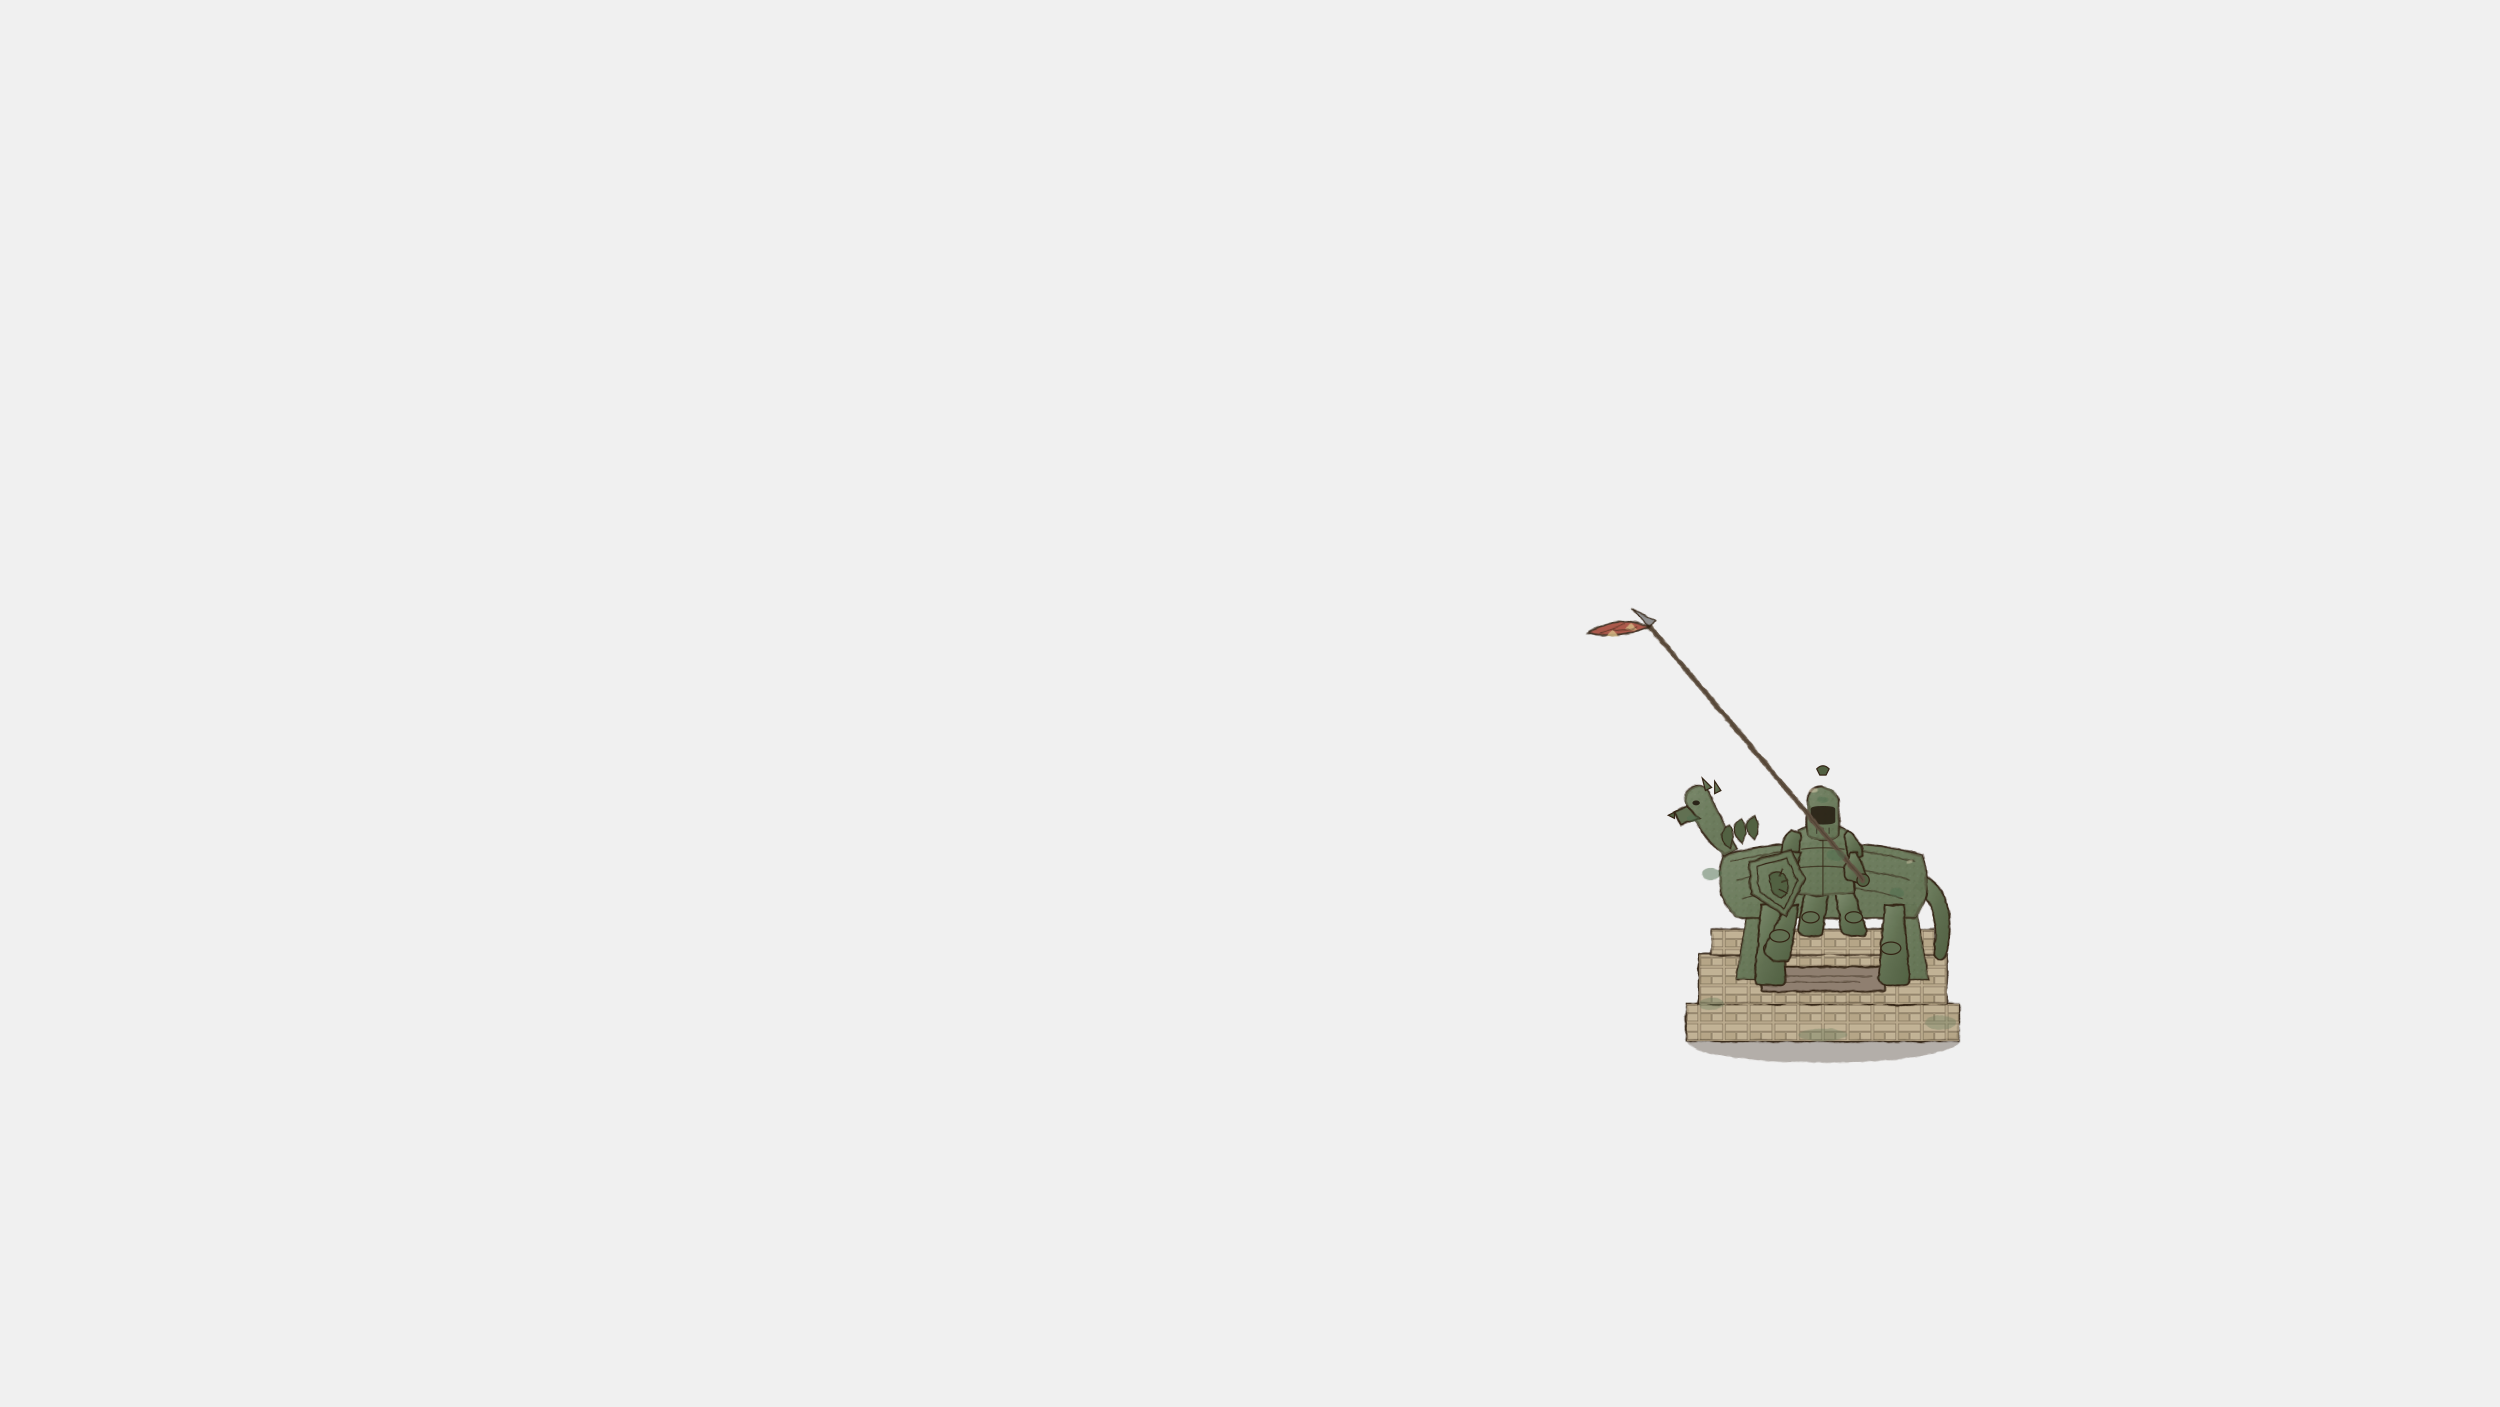
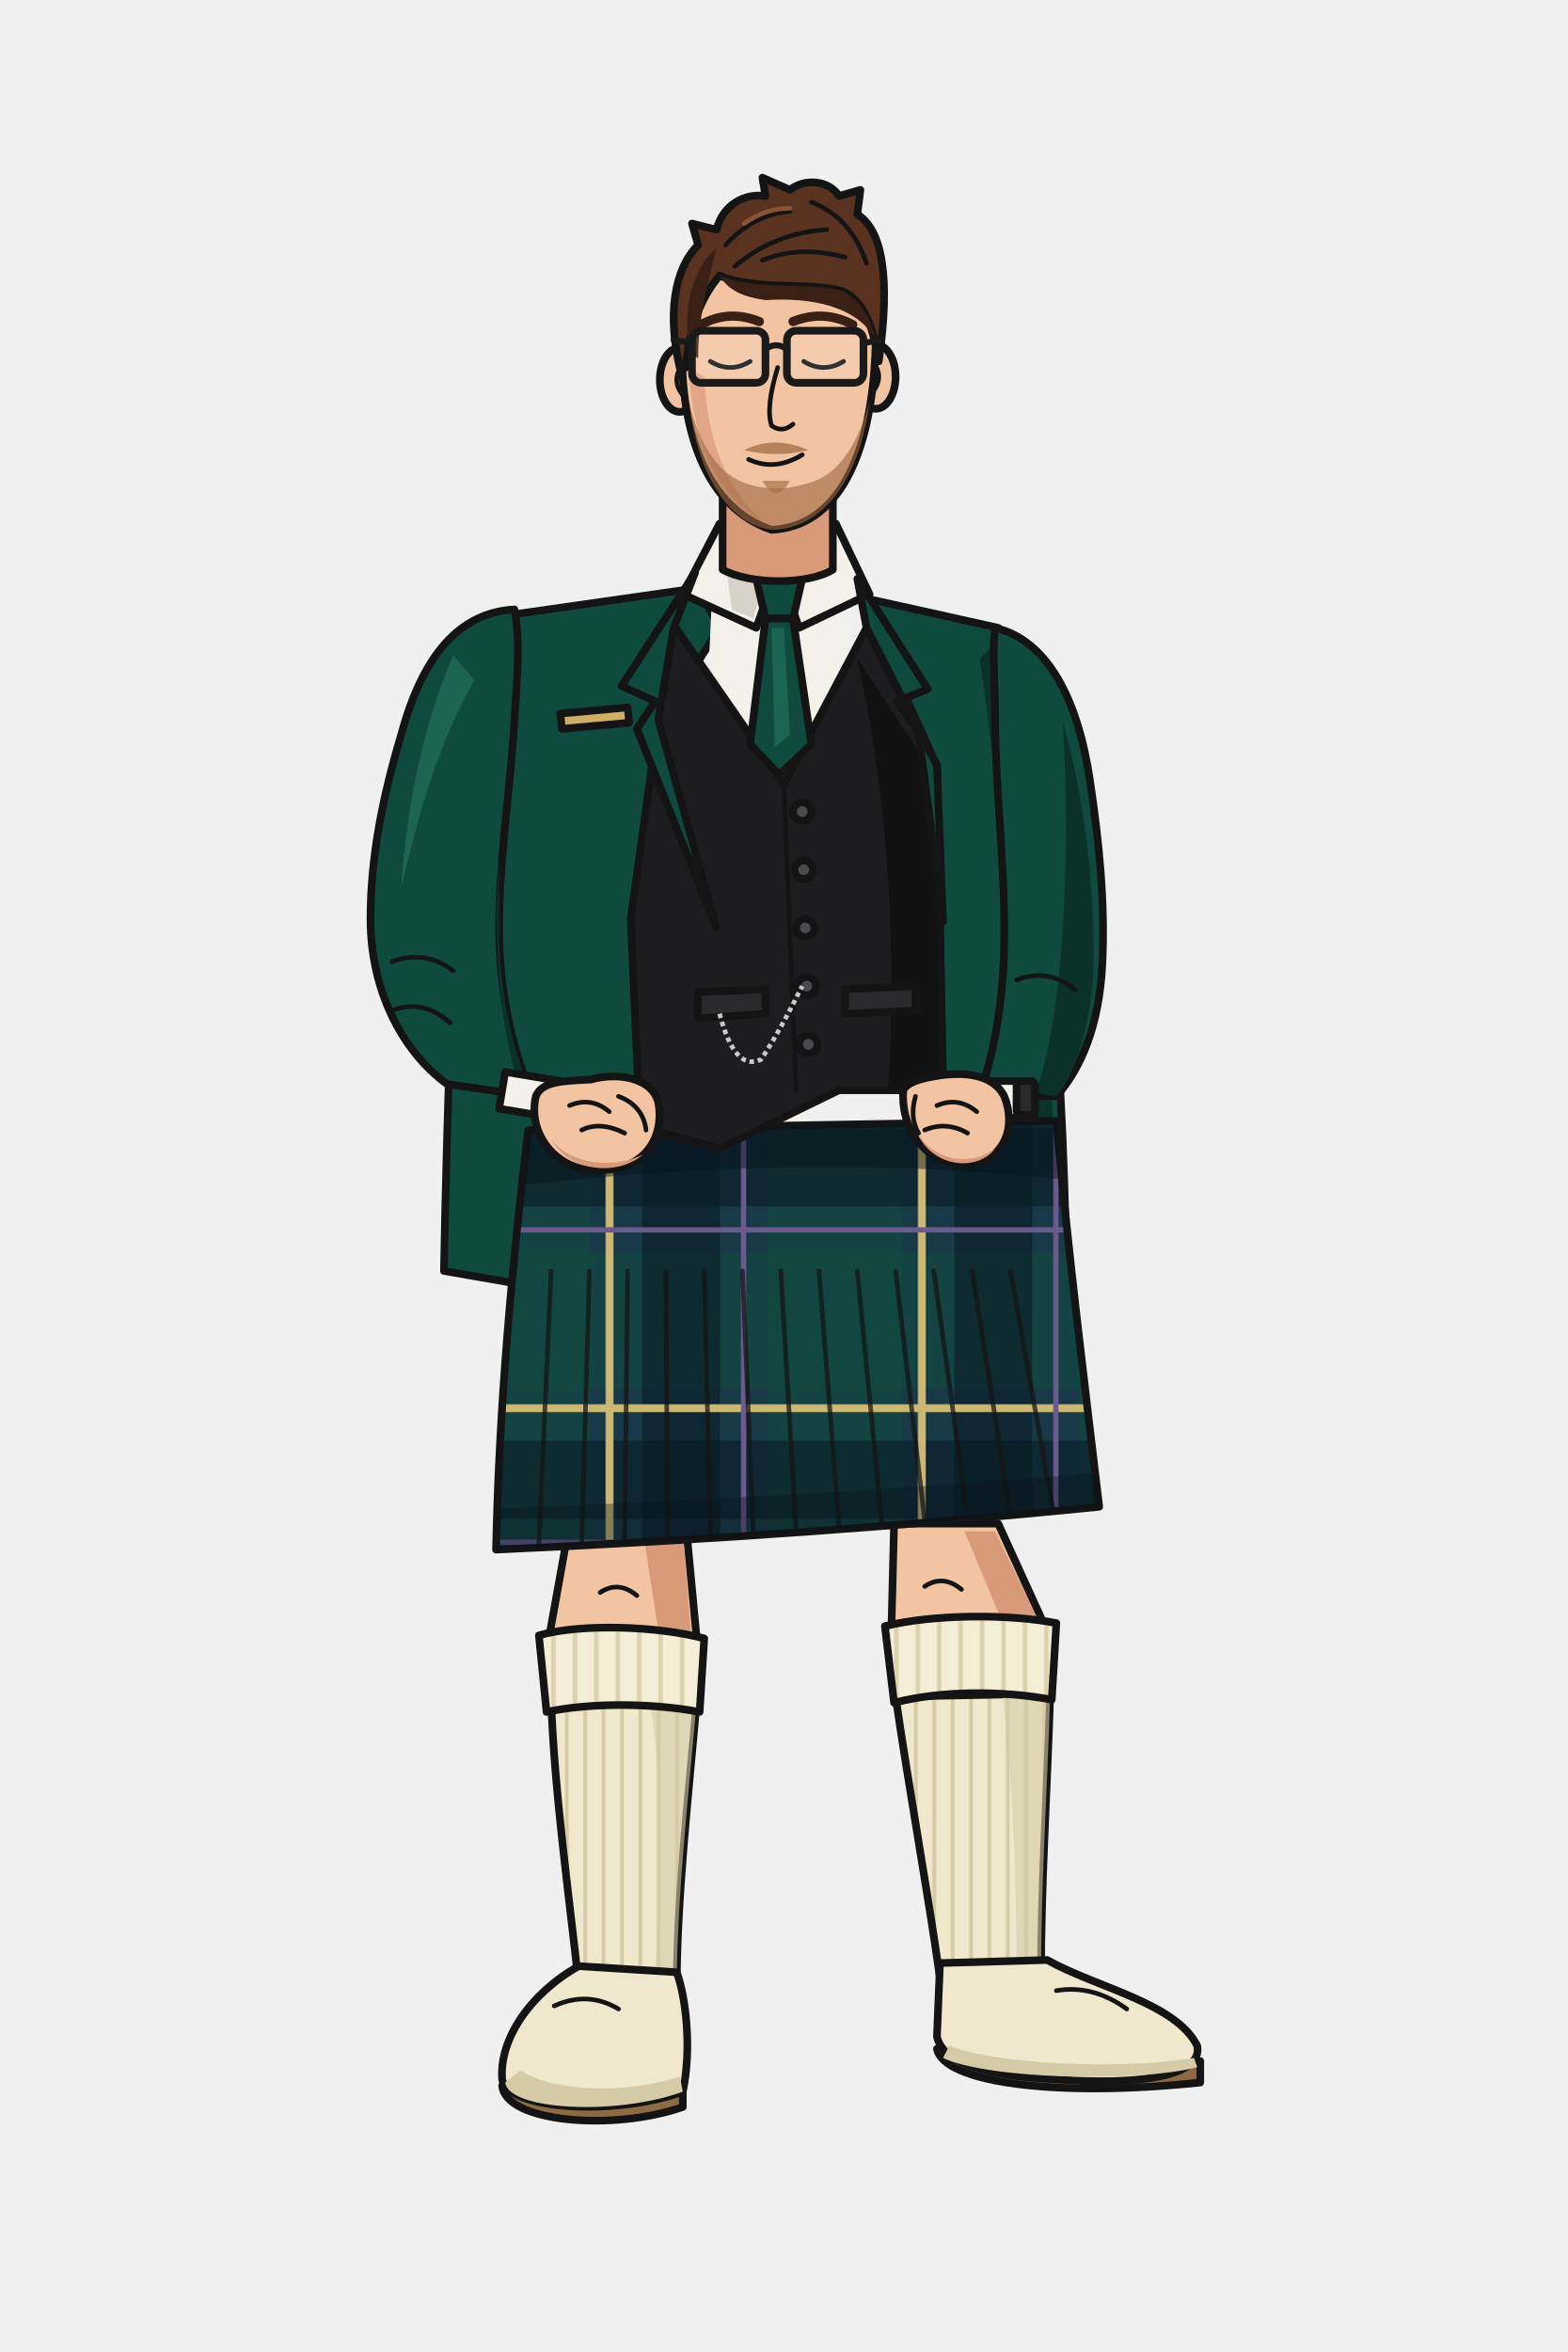
- <svg xmlns="http://www.w3.org/2000/svg" viewBox="0 0 3840 2160" width="3840" height="2160">
+ <svg xmlns="http://www.w3.org/2000/svg" viewBox="0 0 1024 1536" width="1024" height="1536">
  <defs>
-     <pattern id="bronzePatina" patternUnits="userSpaceOnUse" width="12" height="12">
-       <rect width="12" height="12" fill="#6a7a5a" />
-       <circle cx="4" cy="5" r="2" fill="#5a6a4a" opacity="0.6" />
-       <circle cx="9" cy="9" r="1.5" fill="#7a8a6a" opacity="0.5" />
-       <circle cx="2" cy="8" r="1" fill="#4a5a3a" opacity="0.4" />
+     <style>
+       .trait { stroke: #141414; stroke-width: 5; stroke-linejoin: round; stroke-linecap: round; }
+       .fin { stroke: #141414; stroke-width: 3; stroke-linecap: round; fill: none; }
+       .peau { fill: #f2c4a2; }
+       .peau-ombre { fill: #d99a7a; }
+       .veste { fill: #0f4a3e; }
+       .veste-ombre { fill: #0a3229; }
+       .veste-reflet { fill: #1c6453; }
+       .gilet { fill: #1d1d1f; }
+       .gilet-ombre { fill: #111112; }
+       .chemise { fill: #f4f1ea; }
+       .chemise-ombre { fill: #d6d2c8; }
+       .laine { fill: #efe8cc; }
+       .laine-ombre { fill: #d5cba6; }
+       .cuir { fill: #8e6a44; }
+       .cheveux { fill: #5a3220; }
+       .cheveux-ombre { fill: #3a2014; }
+     </style>
+     <pattern id="tartan" x="330" y="745" width="120" height="120" patternUnits="userSpaceOnUse" patternTransform="translate(-60,-40) scale(1.7)">
+       <rect width="120" height="120" fill="#183a48" />
+       <rect x="0" y="0" width="52" height="120" fill="#0f4a3e" opacity="0.6" />
+       <rect x="0" y="0" width="120" height="52" fill="#0f4a3e" opacity="0.6" />
+       <rect x="72" y="0" width="30" height="120" fill="#081820" opacity="0.55" />
+       <rect x="0" y="72" width="120" height="30" fill="#081820" opacity="0.55" />
+       <rect x="58" y="0" width="3" height="120" fill="#cdb873" />
+       <rect x="0" y="58" width="120" height="3" fill="#cdb873" />
+       <rect x="110" y="0" width="2" height="120" fill="#6b5a8e" />
+       <rect x="0" y="110" width="120" height="2" fill="#6b5a8e" />
    </pattern>
-     <pattern id="stoneTexture" patternUnits="userSpaceOnUse" width="40" height="30">
-       <rect width="40" height="30" fill="#b8a888" />
-       <rect x="2" y="2" width="36" height="12" fill="#c4b59a" stroke="#3a2a1a" stroke-width="1" opacity="0.6" />
-       <rect x="2" y="16" width="17" height="12" fill="#aa9a7a" stroke="#3a2a1a" stroke-width="1" opacity="0.6" />
-       <rect x="21" y="16" width="17" height="12" fill="#c4b59a" stroke="#3a2a1a" stroke-width="1" opacity="0.6" />
+     <pattern id="cotes" x="0" y="0" width="12" height="12" patternUnits="userSpaceOnUse">
+       <rect width="12" height="12" fill="#efe8cc" />
+       <rect x="9" width="2.5" height="12" fill="#d5cba6" />
    </pattern>
-     <linearGradient id="bronzeGrad" x1="0%" y1="0%" x2="100%" y2="100%">
-       <stop offset="0%" stop-color="#7a8a6a" />
-       <stop offset="50%" stop-color="#5a6a4a" />
-       <stop offset="100%" stop-color="#4a5a3a" />
-     </linearGradient>
-     <filter id="sketchyHeavy" x="-15%" y="-15%" width="130%" height="130%">
-       <feTurbulence type="fractalNoise" baseFrequency="0.03 0.04" numOctaves="4" seed="42" result="turb" />
-       <feDisplacementMap in="SourceGraphic" in2="turb" scale="8" xChannelSelector="R" yChannelSelector="G" />
-     </filter>
-     <filter id="sketchyMedium" x="-10%" y="-10%" width="120%" height="120%">
-       <feTurbulence type="fractalNoise" baseFrequency="0.05 0.07" numOctaves="3" seed="58" result="turb" />
-       <feDisplacementMap in="SourceGraphic" in2="turb" scale="5" xChannelSelector="R" yChannelSelector="G" />
-     </filter>
+     <pattern id="cotes-revers" x="0" y="0" width="14" height="14" patternUnits="userSpaceOnUse">
+       <rect width="14" height="14" fill="#f4eed6" />
+       <rect x="10" width="3" height="14" fill="#dcd2b0" />
+     </pattern>
  </defs>
-   <g id="statue-chevalier-equestre" transform="translate(2800, 1200) scale(0.95)" opacity="0.95">
-     <ellipse cx="0" cy="420" rx="220" ry="35" fill="#3a2a1a" opacity="0.35" filter="url(#sketchyMedium)" />
-     <g id="piédestal">
-       <rect x="-220" y="360" width="440" height="60" fill="#b8a888" stroke="#2a1a0a" stroke-width="4" filter="url(#sketchyHeavy)" opacity="0.95" />
-       <rect x="-220" y="360" width="440" height="60" fill="url(#stoneTexture)" opacity="0.8" />
-       <rect x="-200" y="280" width="400" height="80" fill="#b8a888" stroke="#2a1a0a" stroke-width="4" filter="url(#sketchyHeavy)" opacity="0.95" />
-       <rect x="-200" y="280" width="400" height="80" fill="url(#stoneTexture)" opacity="0.8" />
-       <rect x="-180" y="240" width="360" height="40" fill="#b8a888" stroke="#2a1a0a" stroke-width="4" filter="url(#sketchyHeavy)" opacity="0.95" />
-       <rect x="-180" y="240" width="360" height="40" fill="url(#stoneTexture)" opacity="0.8" />
-       <rect x="-100" y="300" width="200" height="40" rx="3" fill="#8a7a6a" stroke="#2a1a0a" stroke-width="3" filter="url(#sketchyMedium)" />
-       <g stroke="#3a2a1a" stroke-width="2" opacity="0.7" filter="url(#sketchyMedium)">
-         <line x1="-80" y1="315" x2="80" y2="315" />
-         <line x1="-60" y1="325" x2="60" y2="325" />
-       </g>
-       <g fill="#6a7a5a" opacity="0.4" filter="url(#sketchyMedium)">
-         <ellipse cx="-180" cy="360" rx="20" ry="10" />
-         <ellipse cx="190" cy="390" rx="25" ry="12" />
-         <ellipse cx="0" cy="410" rx="40" ry="10" />
-       </g>
-     </g>
-     <g id="cheval-bardé">
-       <path d="M 120,200 L 140,320 L 170,320 L 150,200 Z" fill="url(#bronzeGrad)" stroke="#2a1a0a" stroke-width="3" filter="url(#sketchyMedium)" />
-       <path d="M 120,200 L 140,320 L 170,320 L 150,200 Z" fill="url(#bronzePatina)" opacity="0.6" />
-       <path d="M -120,200 L -140,320 L -110,320 L -90,200 Z" fill="url(#bronzeGrad)" stroke="#2a1a0a" stroke-width="3" filter="url(#sketchyMedium)" />
-       <path d="M -120,200 L -140,320 L -110,320 L -90,200 Z" fill="url(#bronzePatina)" opacity="0.6" />
-       <path d="M 160,150 Q 220,180 200,280 Q 190,300 180,280 Q 190,200 150,170 Z" fill="url(#bronzeGrad)" stroke="#2a1a0a" stroke-width="3" filter="url(#sketchyMedium)" />
-       <path d="M -160,120 Q 0,80 160,120 Q 180,180 150,220 L -140,220 Q -180,180 -160,120 Z" fill="url(#bronzeGrad)" stroke="#2a1a0a" stroke-width="4" filter="url(#sketchyHeavy)" opacity="0.95" />
-       <path d="M -160,120 Q 0,80 160,120 Q 180,180 150,220 L -140,220 Q -180,180 -160,120 Z" fill="url(#bronzePatina)" opacity="0.6" />
-       <g stroke="#2a1a0a" stroke-width="2" opacity="0.7" fill="none" filter="url(#sketchyMedium)">
-         <path d="M -150,130 Q 0,90 150,130" />
-         <path d="M -140,160 Q 0,120 140,160" />
-         <path d="M -130,190 Q 0,150 130,190" />
-         <line x1="-50" y1="100" x2="-50" y2="220" />
-         <line x1="50" y1="100" x2="50" y2="220" />
-       </g>
-       <path d="M -160,120 Q -200,80 -220,40 Q -230,20 -210,10 Q -190,0 -180,30 Q -160,70 -140,110 Z" fill="url(#bronzeGrad)" stroke="#2a1a0a" stroke-width="4" filter="url(#sketchyHeavy)" opacity="0.95" />
-       <path d="M -160,120 Q -200,80 -220,40 Q -230,20 -210,10 Q -190,0 -180,30 Q -160,70 -140,110 Z" fill="url(#bronzePatina)" opacity="0.6" />
-       <path d="M -220,40 L -240,50 L -230,70 L -200,60 Z" fill="#5a6a4a" stroke="#2a1a0a" stroke-width="3" filter="url(#sketchyMedium)" />
-       <path d="M -240,50 L -250,55 L -240,60 Z" fill="#4a5a3a" stroke="#2a1a0a" stroke-width="2" />
-       <ellipse cx="-205" cy="35" rx="6" ry="4" fill="#1a0f05" opacity="0.9" />
-       <path d="M -190,15 L -195,-5 L -180,10 Z" fill="url(#bronzeGrad)" stroke="#2a1a0a" stroke-width="2" />
-       <path d="M -175,20 L -175,0 L -165,15 Z" fill="url(#bronzeGrad)" stroke="#2a1a0a" stroke-width="2" />
-       <path d="M -100,200 L -110,320 Q -110,330 -90,330 L -70,330 Q -60,330 -60,320 L -70,200 Z" fill="url(#bronzeGrad)" stroke="#2a1a0a" stroke-width="3" filter="url(#sketchyMedium)" />
-       <ellipse cx="-80" cy="270" rx="16" ry="10" fill="#5a6a4a" stroke="#2a1a0a" stroke-width="2" />
-       <path d="M -60,200 L -90,260 Q -100,280 -80,290 L -60,290 Q -50,290 -50,270 L -40,200 Z" fill="url(#bronzeGrad)" stroke="#2a1a0a" stroke-width="3" filter="url(#sketchyMedium)" />
-       <ellipse cx="-70" cy="250" rx="16" ry="10" fill="#5a6a4a" stroke="#2a1a0a" stroke-width="2" />
-       <path d="M 100,200 L 90,320 Q 90,330 110,330 L 130,330 Q 140,330 140,320 L 130,200 Z" fill="url(#bronzeGrad)" stroke="#2a1a0a" stroke-width="3" filter="url(#sketchyMedium)" />
-       <ellipse cx="110" cy="270" rx="16" ry="10" fill="#5a6a4a" stroke="#2a1a0a" stroke-width="2" />
-       <g fill="#4a5a3a" stroke="#2a1a0a" stroke-width="2" filter="url(#sketchyMedium)">
-         <path d="M -160,100 Q -170,80 -150,70 Q -140,90 -150,110 Z" />
-         <path d="M -140,90 Q -150,70 -130,60 Q -120,80 -130,100 Z" />
-         <path d="M -120,85 Q -130,65 -110,55 Q -100,75 -110,95 Z" />
-       </g>
-     </g>
-     <g id="chevalier">
-       <path d="M -30,180 L -40,240 Q -40,250 -20,250 L -10,250 Q 0,250 0,240 L 10,180 Z" fill="url(#bronzeGrad)" stroke="#2a1a0a" stroke-width="3" filter="url(#sketchyMedium)" />
-       <path d="M 20,180 L 30,240 Q 30,250 50,250 L 60,250 Q 70,250 70,240 L 50,180 Z" fill="url(#bronzeGrad)" stroke="#2a1a0a" stroke-width="3" filter="url(#sketchyMedium)" />
-       <ellipse cx="-20" cy="220" rx="14" ry="9" fill="#5a6a4a" stroke="#2a1a0a" stroke-width="2" />
-       <ellipse cx="50" cy="220" rx="14" ry="9" fill="#5a6a4a" stroke="#2a1a0a" stroke-width="2" />
-       <path d="M -40,80 Q 0,60 40,80 L 50,180 Q 0,190 -50,180 Z" fill="url(#bronzeGrad)" stroke="#2a1a0a" stroke-width="4" filter="url(#sketchyHeavy)" opacity="0.95" />
-       <path d="M -40,80 Q 0,60 40,80 L 50,180 Q 0,190 -50,180 Z" fill="url(#bronzePatina)" opacity="0.6" />
-       <line x1="0" y1="75" x2="0" y2="185" stroke="#2a1a0a" stroke-width="2" opacity="0.7" />
-       <path d="M -35,110 Q 0,105 35,110" fill="none" stroke="#2a1a0a" stroke-width="2" opacity="0.7" />
-       <path d="M -40,140 Q 0,135 40,140" fill="none" stroke="#2a1a0a" stroke-width="2" opacity="0.7" />
-       <path d="M -50,80 Q -70,90 -65,120 Q -50,130 -40,120 L -35,85 Z" fill="url(#bronzeGrad)" stroke="#2a1a0a" stroke-width="3" filter="url(#sketchyMedium)" />
-       <path d="M 40,80 Q 60,90 65,120 Q 50,130 40,120 L 35,85 Z" fill="url(#bronzeGrad)" stroke="#2a1a0a" stroke-width="3" filter="url(#sketchyMedium)" />
-       <path d="M -60,115 L -80,160 Q -85,170 -70,175 L -50,170 Q -40,165 -45,150 L -35,115 Z" fill="url(#bronzeGrad)" stroke="#2a1a0a" stroke-width="3" filter="url(#sketchyMedium)" />
-       <path d="M 55,115 L 70,150 Q 75,160 60,165 L 40,160 Q 30,155 35,140 L 45,115 Z" fill="url(#bronzeGrad)" stroke="#2a1a0a" stroke-width="3" filter="url(#sketchyMedium)" />
-       <circle cx="65" cy="160" r="10" fill="#4a5a3a" stroke="#2a1a0a" stroke-width="2" />
-       <path d="M -25,85 L -25,40 Q -25,10 0,10 Q 25,10 25,40 L 25,85 Q 25,95 0,95 Q -25,95 -25,85 Z" fill="url(#bronzeGrad)" stroke="#2a1a0a" stroke-width="4" filter="url(#sketchyHeavy)" opacity="0.95" />
-       <path d="M -25,85 L -25,40 Q -25,10 0,10 Q 25,10 25,40 L 25,85 Q 25,95 0,95 Q -25,95 -25,85 Z" fill="url(#bronzePatina)" opacity="0.6" />
-       <path d="M -20,45 L -20,65 Q -20,70 0,70 Q 20,70 20,65 L 20,45 Q 20,40 0,40 Q -20,40 -20,45 Z" fill="#1a0f05" opacity="0.85" />
-       <g stroke="#1a0f05" stroke-width="1.5" opacity="0.7">
-         <line x1="-10" y1="75" x2="-10" y2="85" />
-         <line x1="0" y1="75" x2="0" y2="85" />
-         <line x1="10" y1="75" x2="10" y2="85" />
-       </g>
-       <path d="M 0,10 Q 0,-15 0,-25" fill="none" stroke="#2a1a0a" stroke-width="3" filter="url(#sketchyMedium)" />
-       <path d="M -10,-20 Q 0,-30 10,-20 L 5,-10 L -5,-10 Z" fill="#4a5a3a" stroke="#2a1a0a" stroke-width="2" />
-       <g id="bouclier" transform="translate(-75, 160) rotate(-15)" filter="url(#sketchyMedium)">
-         <path d="M -35,-40 L 35,-40 L 45,10 L 0,60 L -45,10 Z" fill="url(#bronzeGrad)" stroke="#2a1a0a" stroke-width="4" />
-         <path d="M -35,-40 L 35,-40 L 45,10 L 0,60 L -45,10 Z" fill="url(#bronzePatina)" opacity="0.5" />
-         <path d="M -25,-30 L 25,-30 L 32,10 L 0,48 L -32,10 Z" fill="none" stroke="#2a1a0a" stroke-width="2" />
-         <path d="M -10,-10 Q 10,-20 15,0 Q 20,20 0,30 Q -15,20 -10,0 Z" fill="#4a5a3a" stroke="#2a1a0a" stroke-width="2" />
-         <path d="M 5,-5 L 15,-15 M 5,5 L 15,5 M 0,15 L 10,25" stroke="#2a1a0a" stroke-width="2" fill="none" />
-       </g>
-     </g>
-     <g id="lance-fanion" filter="url(#sketchyMedium)">
-       <line x1="65" y1="160" x2="-280" y2="-250" stroke="#5a4a3a" stroke-width="8" stroke-linecap="round" />
-       <line x1="65" y1="160" x2="-280" y2="-250" stroke="#3a2a1a" stroke-width="2" opacity="0.5" />
-       <path d="M -280,-250 L -310,-280 L -270,-260 Z" fill="#8a8a8a" stroke="#2a1a0a" stroke-width="2" />
-       <path d="M -280,-250 Q -330,-270 -380,-240 Q -330,-230 -280,-250 Z" fill="#a04030" stroke="#2a1a0a" stroke-width="3" opacity="0.9" />
-       <path d="M -310,-255 L -300,-245 L -320,-245 Z" fill="#d4ba82" opacity="0.8" />
-       <path d="M -340,-245 L -330,-235 L -350,-235 Z" fill="#d4ba82" opacity="0.8" />
-       <path d="M -300,-250 Q -320,-240 -340,-245" fill="none" stroke="#2a1a0a" stroke-width="1.5" opacity="0.6" />
-       <path d="M -320,-255 Q -340,-245 -360,-240" fill="none" stroke="#2a1a0a" stroke-width="1.5" opacity="0.6" />
-     </g>
-     <g fill="#4a6a4a" opacity="0.5" filter="url(#sketchyMedium)">
-       <ellipse cx="-180" cy="150" rx="15" ry="10" />
-       <ellipse cx="120" cy="180" rx="12" ry="8" />
-       <ellipse cx="-210" cy="60" rx="10" ry="6" />
-       <ellipse cx="20" cy="120" rx="14" ry="9" />
-       <ellipse cx="0" cy="30" rx="8" ry="5" />
-     </g>
-     <ellipse cx="-15" cy="15" rx="8" ry="4" fill="#e4d4b4" opacity="0.5" filter="url(#sketchyMedium)" />
-     <ellipse cx="140" cy="130" rx="6" ry="3" fill="#e4d4b4" opacity="0.4" filter="url(#sketchyMedium)" />
+   <path class="trait peau" d="M 372,995 L 448,995 L 456,1080 L 356,1084 Z" />
+   <path class="trait peau" d="M 584,995 L 652,995 L 688,1074 L 582,1074 Z" />
+   <path class="peau-ombre" d="M 420,1000 L 446,1000 L 452,1076 L 432,1078 Z" />
+   <path class="peau-ombre" d="M 630,1000 L 650,1000 L 684,1070 L 660,1072 Z" />
+   <path class="fin" d="M 392,1040 Q 404,1032 416,1042 M 604,1036 Q 616,1028 628,1038" />
+   <path class="trait" fill="url(#cotes)" d="M 360,1110 C 362,1170 372,1240 378,1296 L 442,1300 C 442,1240 450,1170 455,1112 Z" />
+   <path class="laine-ombre" opacity="0.6" d="M 425,1114 L 455,1112 C 450,1170 442,1240 442,1300 L 428,1298 C 430,1230 434,1170 425,1114 Z" />
+   <path class="trait" fill="url(#cotes-revers)" d="M 352,1068 C 380,1060 430,1062 460,1070 L 457,1118 C 425,1112 385,1112 357,1118 Z" />
+   <path class="trait" fill="url(#cotes)" d="M 585,1108 C 594,1170 606,1235 614,1292 L 680,1290 C 680,1230 684,1170 686,1106 Z" />
+   <path class="laine-ombre" opacity="0.6" d="M 655,1108 L 686,1106 C 684,1170 680,1230 680,1290 L 664,1290 C 664,1230 662,1170 655,1108 Z" />
+   <path class="trait" fill="url(#cotes-revers)" d="M 578,1062 C 610,1054 660,1054 690,1060 L 687,1110 C 655,1104 615,1104 584,1112 Z" />
+   <path class="trait cuir" d="M 328,1362 C 330,1386 400,1392 446,1376 L 446,1362 Z" />
+   <path class="trait laine" d="M 378,1284 C 346,1302 326,1332 328,1358 C 332,1378 402,1382 446,1366 C 452,1338 448,1304 442,1288 Z" />
+   <path class="laine-ombre" d="M 340,1352 C 360,1366 410,1368 444,1356 L 446,1366 C 402,1382 332,1378 330,1360 Z" />
+   <path class="fin" d="M 362,1310 Q 384,1300 404,1312" />
+   <path class="trait cuir" d="M 612,1338 C 616,1360 690,1370 784,1360 L 784,1346 Z" />
+   <path class="trait laine" d="M 614,1282 L 684,1280 C 716,1298 768,1308 782,1336 C 786,1356 744,1362 690,1358 C 646,1356 616,1348 612,1330 Z" />
+   <path class="laine-ombre" d="M 620,1336 C 650,1348 730,1352 780,1344 L 782,1350 C 744,1360 646,1358 616,1344 Z" />
+   <path class="fin" d="M 690,1300 Q 714,1296 736,1312" />
+   <path class="trait veste" d="M 330,402 L 456,384 L 470,410 L 432,470 L 414,620 L 420,742 L 336,838 L 290,830 C 292,720 296,620 300,540 Z" />
+   <path class="trait veste" d="M 562,390 L 652,410 C 678,520 692,640 696,800 L 640,782 L 616,714 L 612,500 Z" />
+   <path class="veste-ombre" d="M 650,420 C 672,520 686,640 690,792 L 668,786 C 664,660 656,540 640,430 Z" />
+   <path class="trait" fill="url(#tartan)" d="M 345,738 L 690,732 C 698,820 708,900 718,984 C 600,996 460,1006 324,1012 C 326,920 334,830 345,738 Z" />
+   <g class="fin" stroke-width="2.5" opacity="0.75">
+     <path d="M 360,830 L 352,1008 M 385,830 L 380,1007 M 410,830 L 408,1005 M 435,830 L 436,1004 M 460,830 L 464,1002" />
+     <path d="M 485,830 L 492,1000 M 510,830 L 520,999 M 535,830 L 548,997 M 560,830 L 576,995 M 585,830 L 604,993" />
+     <path d="M 610,830 L 632,991 M 635,830 L 660,989 M 660,830 L 688,987" />
  </g>
+   <path fill="#06121a" opacity="0.45" d="M 345,738 L 690,732 L 692,770 C 580,758 460,760 343,774 Z" />
+   <path fill="#06121a" opacity="0.35" d="M 326,985 C 460,980 600,972 716,962 L 718,984 C 600,996 460,1006 324,1012 Z" />
+   <path class="chemise" d="M 466,368 L 550,368 L 556,500 L 460,500 Z" />
+   <path class="trait gilet" d="M 440,408 L 512,512 L 566,410 L 612,500 L 616,712 L 548,712 L 470,750 L 418,736 L 412,600 L 430,470 Z" />
+   <path class="gilet-ombre" d="M 560,430 L 610,506 L 614,710 L 580,712 C 586,620 580,520 560,430 Z" />
+   <path class="fin" stroke="#444" d="M 512,512 L 520,712" />
+   <g class="trait" stroke-width="2" fill="#4a4a4e">
+     <circle cx="524" cy="530" r="6" />
+     <circle cx="525" cy="568" r="6" />
+     <circle cx="526" cy="606" r="6" />
+     <circle cx="527" cy="644" r="6" />
+     <circle cx="528" cy="682" r="6" />
+   </g>
+   <path class="trait" stroke-width="3" fill="#2a2a2c" d="M 456,648 L 500,646 L 500,662 L 456,665 Z" />
+   <path class="trait" stroke-width="3" fill="#2a2a2c" d="M 552,646 L 598,644 L 598,660 L 552,662 Z" />
+   <path d="M 470,662 Q 480,700 497,692 Q 508,676 524,644" fill="none" stroke="#c9c9cc" stroke-width="3" stroke-dasharray="3 2.5" />
+   <path class="trait chemise" d="M 470,342 L 446,388 L 494,410 L 506,376 Z" />
+   <path class="trait chemise" d="M 546,342 L 568,388 L 522,410 L 510,376 Z" />
+   <path class="chemise-ombre" d="M 472,350 L 500,378 L 492,404 L 478,398 Z" />
+   <path class="trait veste" d="M 494,378 L 524,378 L 518,404 L 500,404 Z" />
+   <path class="trait veste" d="M 500,404 L 518,404 L 530,486 L 509,506 L 490,486 Z" />
+   <path class="veste-reflet" d="M 504,410 L 512,410 L 516,480 L 506,488 Z" />
+   <path class="trait veste" d="M 454,374 L 406,448 L 428,458 L 416,476 L 468,606 L 430,470 L 440,410 Z" />
+   <path class="trait veste" d="M 560,378 L 606,450 L 586,458 L 600,478 L 616,602 L 612,500 L 566,410 Z" />
+   <path class="trait" stroke-width="3" fill="#cfae66" d="M 366,466 L 410,462 L 411,472 L 367,476 Z" />
+   <path class="trait veste" d="M 336,398 C 300,400 276,428 262,480 C 250,520 242,560 242,600 C 242,646 262,686 292,708 L 348,716 C 336,690 326,650 326,606 C 326,560 334,510 336,470 C 338,440 340,418 336,398 Z" />
+   <path class="veste-reflet" d="M 296,428 C 278,470 266,520 262,580 C 274,530 286,486 310,444 Z" />
+   <path class="veste-ombre" d="M 326,560 C 322,620 326,670 340,712 L 348,716 C 336,690 326,650 326,606 Z" />
+   <path class="fin" d="M 256,628 Q 278,620 296,634 M 256,660 Q 276,652 294,668" />
+   <path class="trait veste" d="M 650,410 C 684,418 704,456 712,510 C 718,550 722,590 720,630 C 718,670 706,698 690,716 L 640,714 C 650,686 656,650 656,610 C 656,560 650,510 650,470 C 650,446 648,426 650,410 Z" />
+   <path class="veste-ombre" d="M 694,470 C 708,520 716,580 714,640 C 710,680 700,704 690,716 L 676,714 C 694,670 700,560 694,470 Z" />
+   <path class="fin" d="M 664,640 Q 684,632 702,646" />
+   <path class="trait chemise" d="M 330,700 L 366,706 L 362,730 L 326,724 Z" />
+   <path class="trait chemise" d="M 636,706 L 674,706 L 676,730 L 638,730 Z" />
+   <rect class="trait" stroke-width="2" x="664" y="706" width="12" height="22" rx="3" fill="#2a2a2c" />
+   <path class="trait peau" d="M 350,716 C 344,742 366,768 396,764 C 422,762 434,742 430,720 C 426,704 404,700 386,705 C 368,706 354,706 350,716 Z" />
+   <path class="peau-ombre" d="M 360,744 C 372,760 400,764 420,754 C 404,768 372,766 360,744 Z" />
+   <path class="fin" stroke-width="2.5" d="M 372,722 Q 386,716 398,726 M 380,738 Q 392,732 408,740 M 404,716 Q 420,722 422,738" />
+   <path class="trait peau" d="M 590,712 C 588,742 610,764 636,760 C 656,756 664,736 656,716 C 648,700 626,700 610,703 C 598,705 592,708 590,712 Z" />
+   <path class="peau-ombre" d="M 600,742 C 612,758 634,762 650,750 C 640,764 612,764 600,742 Z" />
+   <path class="fin" stroke-width="2.5" d="M 612,722 Q 626,716 638,726 M 604,738 Q 618,732 632,740 M 598,716 Q 594,730 600,740" />
+   <path class="trait peau-ombre" d="M 472,310 L 472,372 C 490,382 528,382 544,372 L 544,310 Z" />
+   <ellipse class="trait peau" cx="444" cy="248" rx="13" ry="21" />
+   <ellipse class="trait peau" cx="572" cy="246" rx="13" ry="21" />
+   <path class="fin" stroke-width="2.5" d="M 446,238 Q 438,248 446,258 M 570,236 Q 578,246 570,256" />
+   <path class="trait peau" d="M 446,214 C 442,282 462,332 504,346 C 546,344 570,300 572,224 C 570,184 546,164 506,164 C 470,164 446,184 446,214 Z" />
+   <path class="peau-ombre" opacity="0.7" d="M 450,240 C 452,290 470,326 500,342 C 476,322 462,290 460,246 Z" />
+   <path fill="#9c6640" opacity="0.6" d="M 450,262 C 456,316 480,344 505,346 C 538,345 562,312 568,262 C 560,292 546,312 526,316 Q 507,322 488,316 C 470,310 457,292 450,262 Z" />
+   <path fill="#9c6640" opacity="0.7" d="M 486,294 Q 506,284 528,294 Q 507,299 486,294 Z" />
+   <path fill="#9c6640" opacity="0.6" d="M 498,314 Q 507,330 516,314 Z" />
+   <path class="trait cheveux" d="M 444,240 C 436,206 440,176 456,160 L 452,146 L 468,150 C 472,134 486,126 500,128 L 498,116 L 516,124 C 526,116 542,118 548,128 L 562,124 L 560,140 C 576,150 582,180 574,236 C 570,212 564,196 550,190 C 528,184 494,190 470,180 C 458,194 450,214 448,240 Z" />
+   <path class="cheveux-ombre" d="M 450,230 C 446,200 452,176 468,162 C 462,186 456,208 456,234 Z" />
+   <path class="cheveux-ombre" d="M 470,180 C 494,190 528,184 550,190 C 562,196 568,206 572,222 C 560,200 530,194 500,196 C 486,194 476,190 470,180 Z" />
+   <path class="fin" stroke="#2a160c" stroke-width="2.5" d="M 474,160 Q 492,140 516,138 M 480,174 Q 506,152 540,150 M 530,132 Q 556,142 566,172 M 498,170 Q 522,160 552,168" />
+   <path d="M 486,146 Q 500,136 516,136" fill="none" stroke="#8a5434" stroke-width="3" stroke-linecap="round" />
+   <path d="M 458,212 Q 476,202 496,210" fill="none" stroke="#3a2014" stroke-width="6" stroke-linecap="round" />
+   <path d="M 518,210 Q 538,202 557,212" fill="none" stroke="#3a2014" stroke-width="6" stroke-linecap="round" />
+   <path class="fin" d="M 464,236 Q 477,244 490,236 M 525,236 Q 538,244 551,236" />
+   <g fill="#ffffff" fill-opacity="0.12" stroke="#1a1a1a" stroke-width="5" stroke-linejoin="round">
+     <rect x="452" y="216" width="48" height="34" rx="6" />
+     <rect x="514" y="216" width="50" height="34" rx="6" />
+   </g>
+   <path d="M 500,228 Q 507,223 514,228 M 452,224 L 440,222 M 564,224 L 576,222" fill="none" stroke="#1a1a1a" stroke-width="4" stroke-linecap="round" />
+   <path class="fin" stroke-width="2.5" d="M 508,240 Q 500,266 504,278 Q 511,283 518,277" />
+   <path class="fin" d="M 489,300 Q 506,308 524,297" />
</svg>
